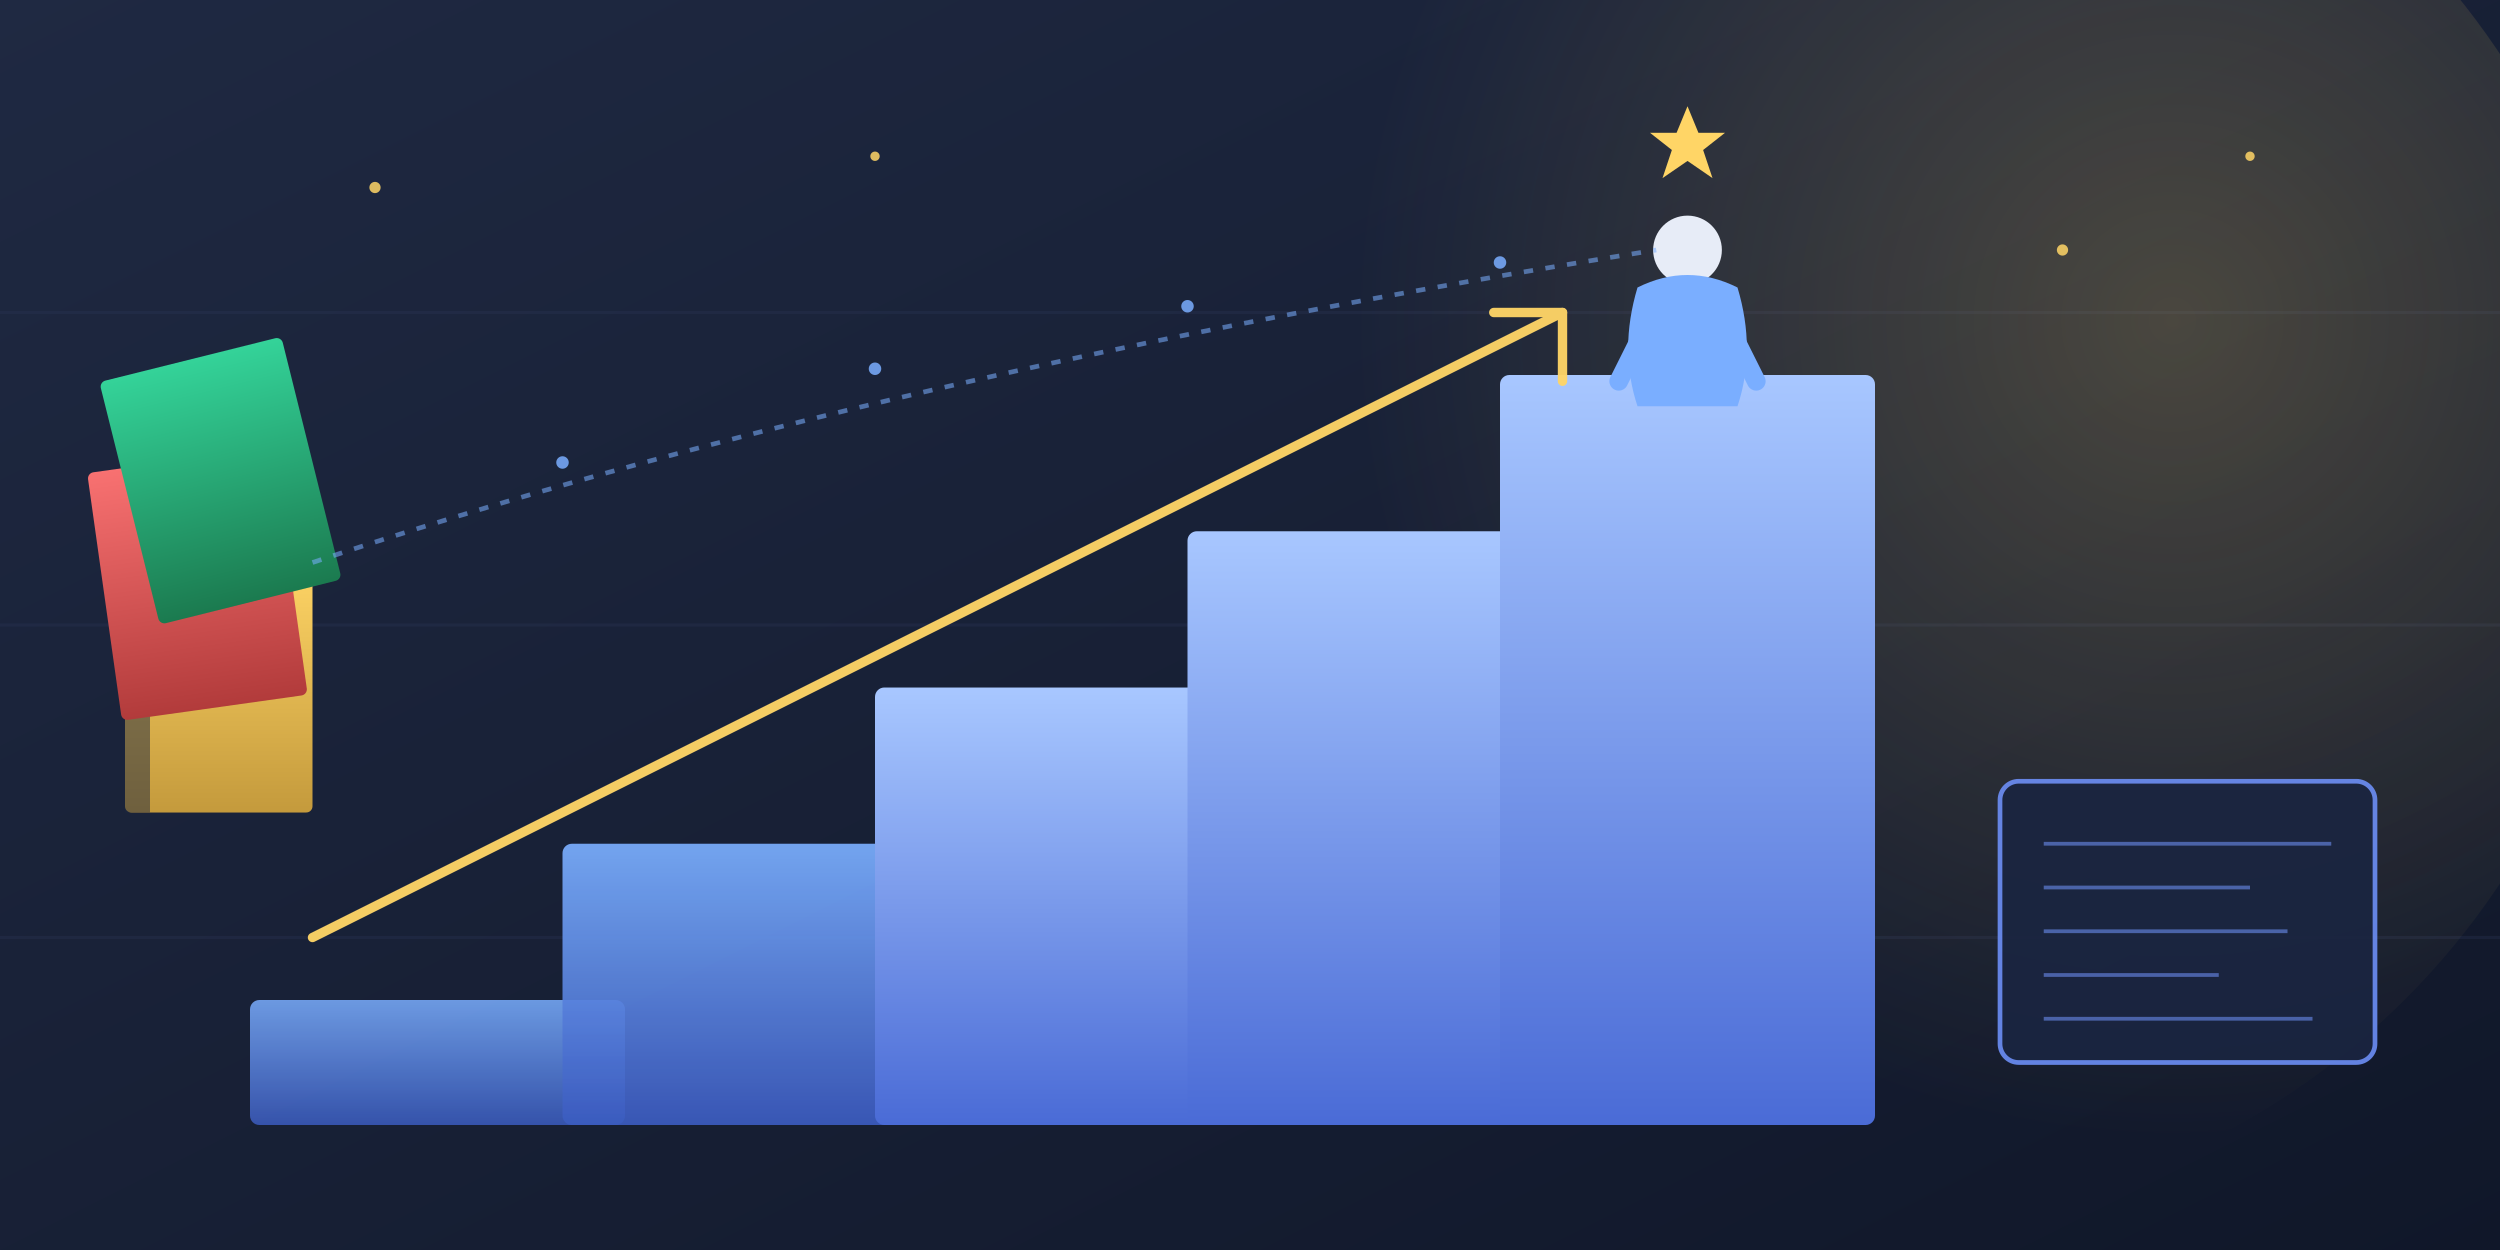
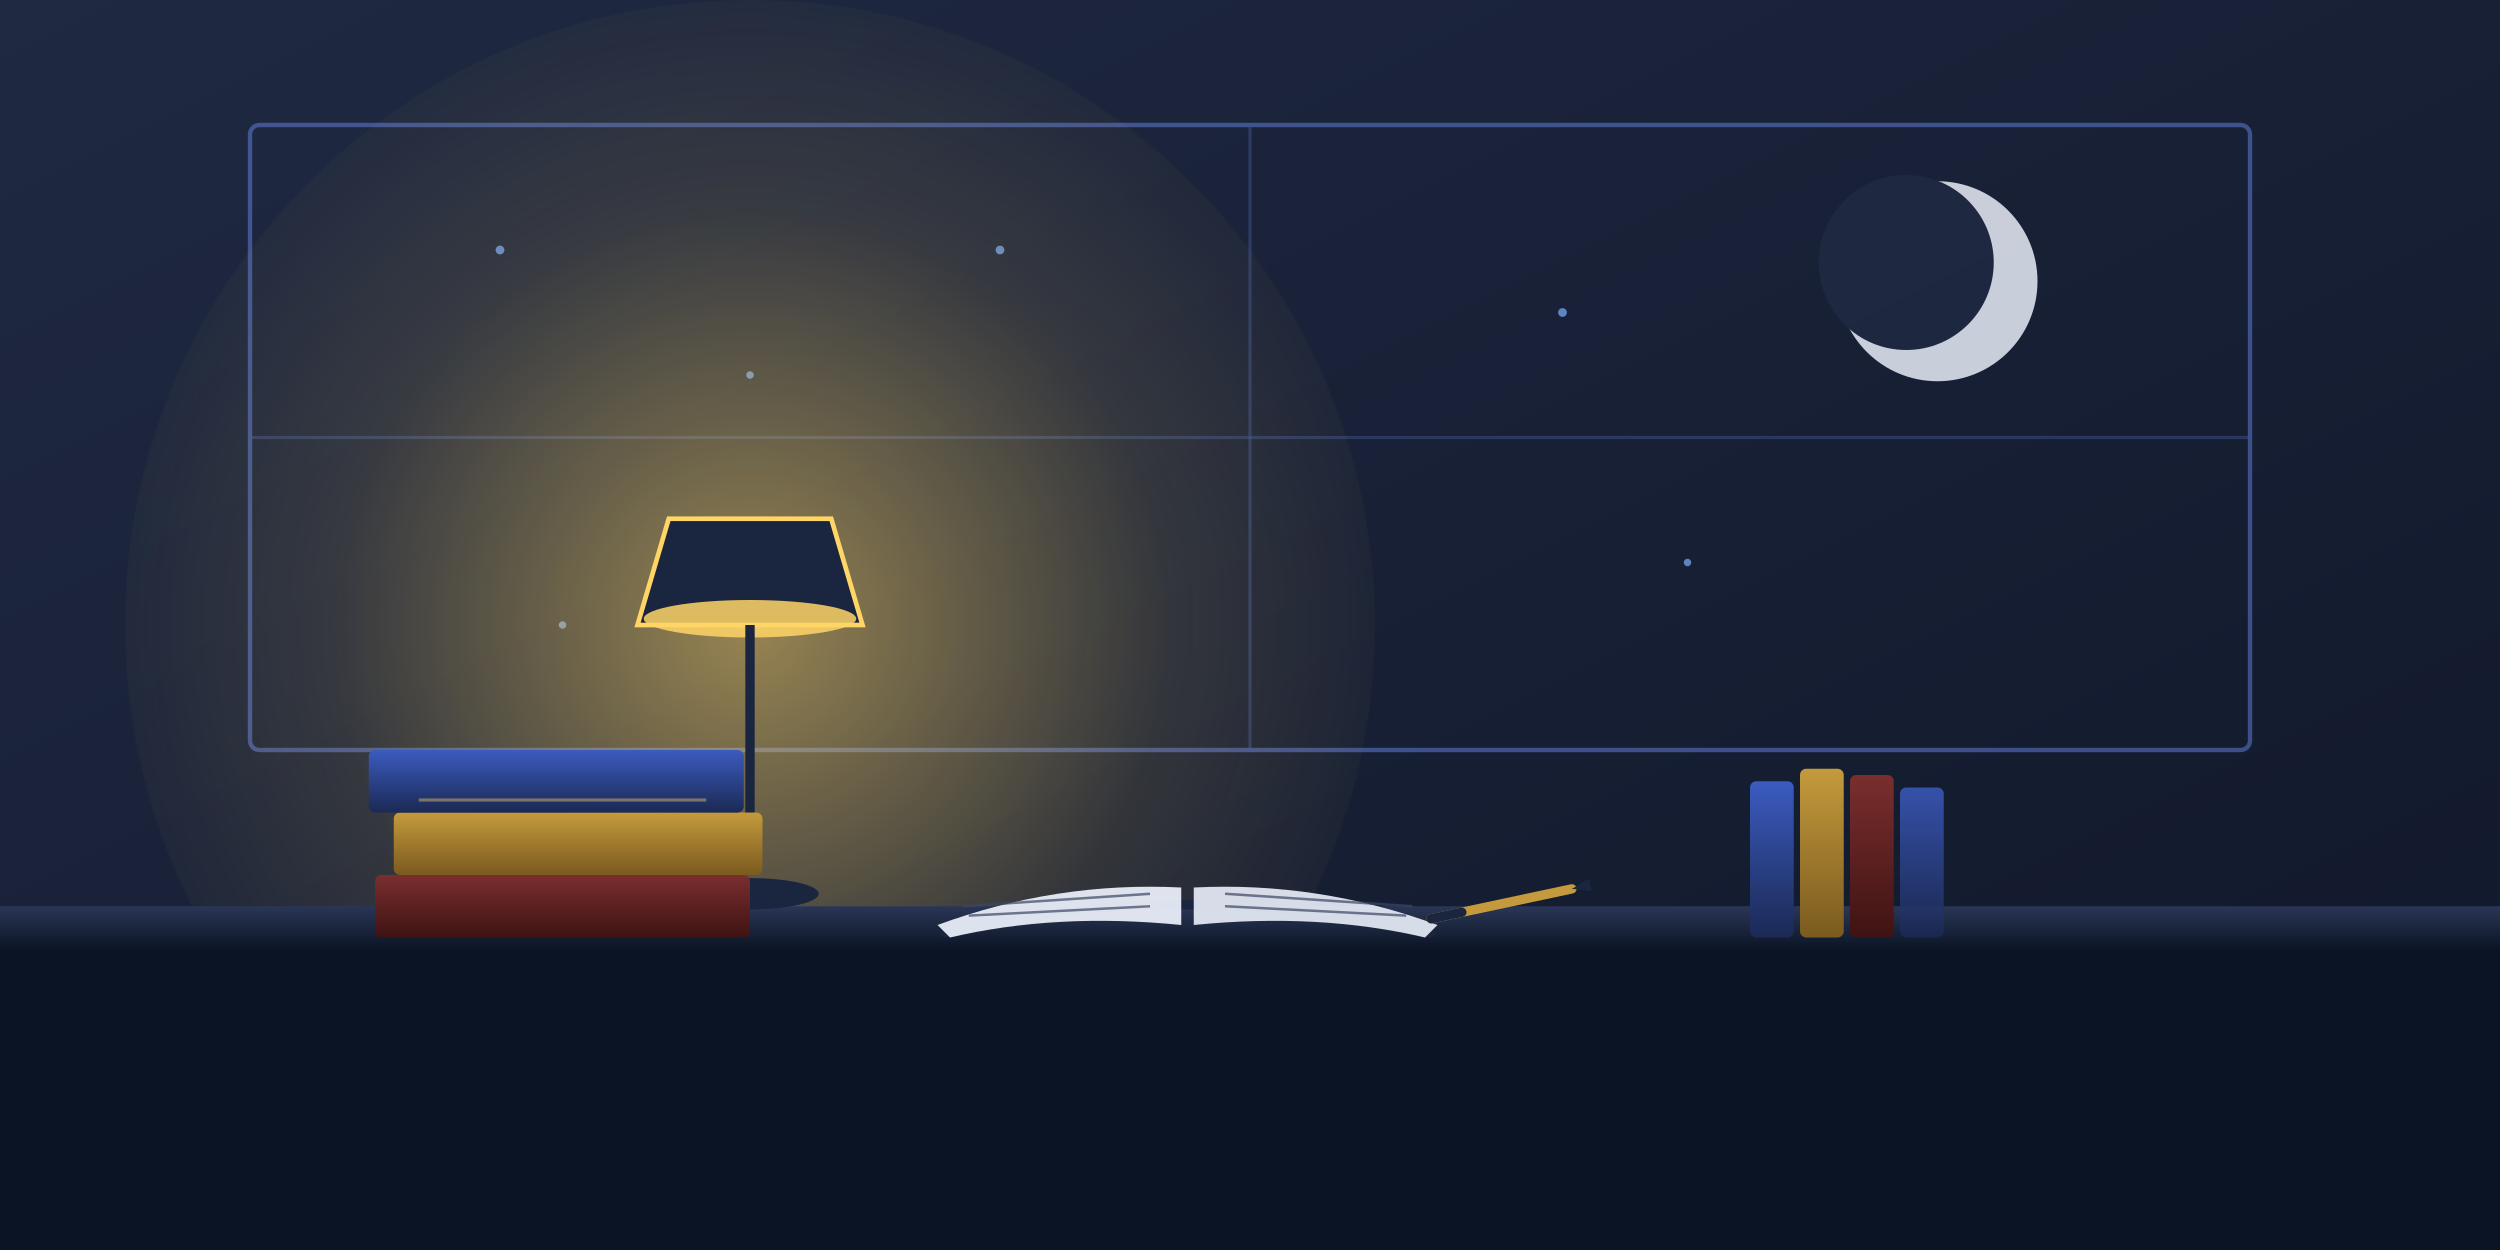
<svg xmlns="http://www.w3.org/2000/svg" viewBox="0 0 800 400" preserveAspectRatio="xMidYMid slice">
  <defs>
    <linearGradient id="bg-cl3" x1="0" y1="0" x2="1" y2="1">
      <stop offset="0%" stop-color="#1F2942" />
      <stop offset="100%" stop-color="#101729" />
    </linearGradient>
-     <linearGradient id="step-cl3" x1="0" y1="1" x2="0" y2="0">
-       <stop offset="0%" stop-color="#3B5BBF" />
-       <stop offset="100%" stop-color="#7AAEFF" />
-     </linearGradient>
-     <linearGradient id="step2-cl3" x1="0" y1="1" x2="0" y2="0">
-       <stop offset="0%" stop-color="#4A6BD6" />
-       <stop offset="100%" stop-color="#A8C7FF" />
-     </linearGradient>
-     <linearGradient id="book-cl3" x1="0" y1="0" x2="0" y2="1">
-       <stop offset="0%" stop-color="#FFD566" />
-       <stop offset="100%" stop-color="#C49A3C" />
-     </linearGradient>
-     <linearGradient id="book2-cl3" x1="0" y1="0" x2="0" y2="1">
-       <stop offset="0%" stop-color="#F87171" />
-       <stop offset="100%" stop-color="#B23B3B" />
-     </linearGradient>
-     <linearGradient id="book3-cl3" x1="0" y1="0" x2="0" y2="1">
-       <stop offset="0%" stop-color="#34D399" />
-       <stop offset="100%" stop-color="#1B7A4F" />
-     </linearGradient>
-     <radialGradient id="glow-cl3" cx="0.7" cy="0.4" r="0.55">
-       <stop offset="0%" stop-color="#FFD566" stop-opacity="0.22" />
+     <radialGradient id="lampGlow-cl3" cx="0.5" cy="0.5" r="0.55">
+       <stop offset="0%" stop-color="#FFD566" stop-opacity="0.55" />
+       <stop offset="60%" stop-color="#FFD566" stop-opacity="0.12" />
      <stop offset="100%" stop-color="#FFD566" stop-opacity="0" />
    </radialGradient>
+     <linearGradient id="desk-cl3" x1="0" y1="0" x2="0" y2="1">
+       <stop offset="0%" stop-color="#2A3656" />
+       <stop offset="100%" stop-color="#0B1424" />
+     </linearGradient>
+     <linearGradient id="book-a-cl3" x1="0" y1="0" x2="0" y2="1">
+       <stop offset="0%" stop-color="#C49A3C" />
+       <stop offset="100%" stop-color="#7A5A1F" />
+     </linearGradient>
+     <linearGradient id="book-b-cl3" x1="0" y1="0" x2="0" y2="1">
+       <stop offset="0%" stop-color="#3B5BBF" />
+       <stop offset="100%" stop-color="#1B2954" />
+     </linearGradient>
+     <linearGradient id="book-c-cl3" x1="0" y1="0" x2="0" y2="1">
+       <stop offset="0%" stop-color="#7A2E2E" />
+       <stop offset="100%" stop-color="#3F1313" />
+     </linearGradient>
  </defs>
  <rect width="800" height="400" fill="url(#bg-cl3)" />
-   <g stroke="#2A3656" stroke-width="1" opacity="0.30">
-     <line x1="0" y1="100" x2="800" y2="100" />
-     <line x1="0" y1="200" x2="800" y2="200" />
-     <line x1="0" y1="300" x2="800" y2="300" />
+   <g opacity="0.45">
+     <rect x="80" y="40" width="640" height="200" rx="3" fill="none" stroke="#6C8EF5" stroke-width="1.4" />
+     <line x1="400" y1="40" x2="400" y2="240" stroke="#6C8EF5" stroke-width="1" opacity="0.5" />
+     <line x1="80" y1="140" x2="720" y2="140" stroke="#6C8EF5" stroke-width="1" opacity="0.5" />
  </g>
-   <circle cx="600" cy="150" r="240" fill="url(#glow-cl3)" />
-   <g>
-     <rect x="80" y="320" width="120" height="40" rx="3" fill="url(#step-cl3)" opacity="0.85" />
-     <rect x="180" y="270" width="120" height="90" rx="3" fill="url(#step-cl3)" opacity="0.92" />
-     <rect x="280" y="220" width="120" height="140" rx="3" fill="url(#step2-cl3)" />
-     <rect x="380" y="170" width="120" height="190" rx="3" fill="url(#step2-cl3)" />
-     <rect x="480" y="120" width="120" height="240" rx="3" fill="url(#step2-cl3)" />
+   <g transform="translate(620,90)" opacity="0.85">
+     <circle cx="0" cy="0" r="32" fill="#E7ECF7" />
+     <circle cx="-10" cy="-6" r="28" fill="#1F2942" />
  </g>
-   <g transform="translate(540,80)">
-     <circle cx="0" cy="0" r="11" fill="#E7ECF7" />
-     <path d="M -16 12 Q -22 32 -16 50 L 16 50 Q 22 32 16 12 Q 8 8 0 8 Q -8 8 -16 12 Z" fill="#7AAEFF" />
-     <line x1="-12" y1="22" x2="-22" y2="42" stroke="#7AAEFF" stroke-width="6" stroke-linecap="round" />
-     <line x1="12" y1="22" x2="22" y2="42" stroke="#7AAEFF" stroke-width="6" stroke-linecap="round" />
+   <g fill="#7AAEFF" opacity="0.7">
+     <circle cx="160" cy="80" r="1.4" />
+     <circle cx="240" cy="120" r="1.2" />
+     <circle cx="320" cy="80" r="1.4" />
+     <circle cx="500" cy="100" r="1.4" />
+     <circle cx="540" cy="180" r="1.2" />
+     <circle cx="180" cy="200" r="1.2" />
  </g>
-   <g transform="translate(540,46)" fill="#FFD566">
-     <polygon points="0,-12 3.5,-3.5 12,-3.5 5,2 8,11 0,5.5 -8,11 -5,2 -12,-3.5 -3.5,-3.5" />
+   <circle cx="240" cy="200" r="200" fill="url(#lampGlow-cl3)" />
+   <rect x="0" y="290" width="800" height="14" fill="url(#desk-cl3)" />
+   <rect x="0" y="304" width="800" height="96" fill="#0B1424" />
+   <g transform="translate(240,200)">
+     <path d="M -36 0 L 36 0 L 26 -34 L -26 -34 Z" fill="#1A2540" stroke="#FFD566" stroke-width="1.5" />
+     <ellipse cx="0" cy="-2" rx="34" ry="6" fill="#FFD566" opacity="0.85" />
+     <line x1="0" y1="0" x2="0" y2="78" stroke="#1A2540" stroke-width="3" />
+     <ellipse cx="0" cy="86" rx="22" ry="5" fill="#1A2540" />
  </g>
-   <g stroke="#FFD566" stroke-width="3" fill="none" stroke-linecap="round" stroke-linejoin="round" opacity="0.95">
-     <polyline points="100,300 200,250 300,200 400,150 500,100" />
-     <polyline points="478,100 500,100 500,122" />
+   <g transform="translate(380,300)">
+     <path d="M -80 -2 Q -2 -22 80 -2 L 78 0 Q -2 -18 -78 0 Z" fill="#1A2540" />
+     <path d="M -80 -4 Q -42 -18 -2 -16 L -2 -4 Q -42 -8 -76 0 Z" fill="#E7ECF7" opacity="0.95" />
+     <path d="M 80 -4 Q 42 -18 2 -16 L 2 -4 Q 42 -8 76 0 Z" fill="#E7ECF7" opacity="0.92" />
+     <g stroke="#3B4663" stroke-width="0.8" opacity="0.7">
+       <line x1="-72" y1="-10" x2="-12" y2="-14" />
+       <line x1="-70" y1="-7" x2="-12" y2="-10" />
+       <line x1="12" y1="-14" x2="72" y2="-10" />
+       <line x1="12" y1="-10" x2="70" y2="-7" />
+     </g>
  </g>
-   <g transform="translate(40,180)">
-     <rect x="0" y="0" width="60" height="80" rx="2" fill="url(#book-cl3)" />
-     <rect x="0" y="0" width="8" height="80" fill="#1A2540" opacity="0.5" />
-     <line x1="14" y1="20" x2="50" y2="20" stroke="#1A2540" stroke-width="1.5" opacity="0.6" />
-     <line x1="14" y1="32" x2="44" y2="32" stroke="#1A2540" stroke-width="1.5" opacity="0.6" />
-     <rect x="-8" y="-30" width="60" height="80" rx="2" fill="url(#book2-cl3)" transform="rotate(-8)" />
-     <rect x="6" y="-58" width="60" height="80" rx="2" fill="url(#book3-cl3)" transform="rotate(-14)" />
+   <g transform="translate(120,260)">
+     <rect x="0" y="20" width="120" height="20" rx="2" fill="url(#book-c-cl3)" />
+     <rect x="6" y="0" width="118" height="20" rx="2" fill="url(#book-a-cl3)" />
+     <rect x="-2" y="-20" width="120" height="20" rx="2" fill="url(#book-b-cl3)" />
+     <g stroke="#FFD566" stroke-width="1" opacity="0.4">
+       <line x1="14" y1="-4" x2="106" y2="-4" />
+     </g>
  </g>
-   <g stroke="#7AAEFF" stroke-width="1.5" fill="none" stroke-dasharray="3 4" opacity="0.55">
-     <path d="M 100 180 Q 280 120 530 80" />
+   <g transform="translate(560,250)">
+     <rect x="0" y="0" width="14" height="50" rx="2" fill="url(#book-b-cl3)" />
+     <rect x="16" y="-4" width="14" height="54" rx="2" fill="url(#book-a-cl3)" />
+     <rect x="32" y="-2" width="14" height="52" rx="2" fill="url(#book-c-cl3)" />
+     <rect x="48" y="2" width="14" height="48" rx="2" fill="url(#book-b-cl3)" opacity="0.85" />
  </g>
-   <g fill="#7AAEFF" opacity="0.85">
-     <circle cx="180" cy="148" r="2" />
-     <circle cx="280" cy="118" r="2" />
-     <circle cx="380" cy="98" r="2" />
-     <circle cx="480" cy="84" r="2" />
-   </g>
-   <g transform="translate(640,250)" opacity="0.9">
-     <rect x="0" y="0" width="120" height="90" rx="6" fill="#1A2540" stroke="#6C8EF5" stroke-width="1.5" />
-     <line x1="14" y1="20" x2="106" y2="20" stroke="#6C8EF5" stroke-width="1.2" opacity="0.65" />
-     <line x1="14" y1="34" x2="80" y2="34" stroke="#6C8EF5" stroke-width="1.2" opacity="0.65" />
-     <line x1="14" y1="48" x2="92" y2="48" stroke="#6C8EF5" stroke-width="1.2" opacity="0.65" />
-     <line x1="14" y1="62" x2="70" y2="62" stroke="#6C8EF5" stroke-width="1.2" opacity="0.65" />
-     <line x1="14" y1="76" x2="100" y2="76" stroke="#6C8EF5" stroke-width="1.2" opacity="0.65" />
-   </g>
-   <g fill="#FFD566" opacity="0.85">
-     <circle cx="120" cy="60" r="1.8" />
-     <circle cx="280" cy="50" r="1.5" />
-     <circle cx="660" cy="80" r="1.8" />
-     <circle cx="720" cy="50" r="1.5" />
+   <g transform="translate(458,294) rotate(-12)">
+     <line x1="0" y1="0" x2="46" y2="0" stroke="#C49A3C" stroke-width="3" stroke-linecap="round" />
+     <line x1="0" y1="0" x2="10" y2="0" stroke="#1A2540" stroke-width="3" stroke-linecap="round" />
+     <polygon points="46,0 52,-2 52,2" fill="#1A2540" />
  </g>
</svg>
